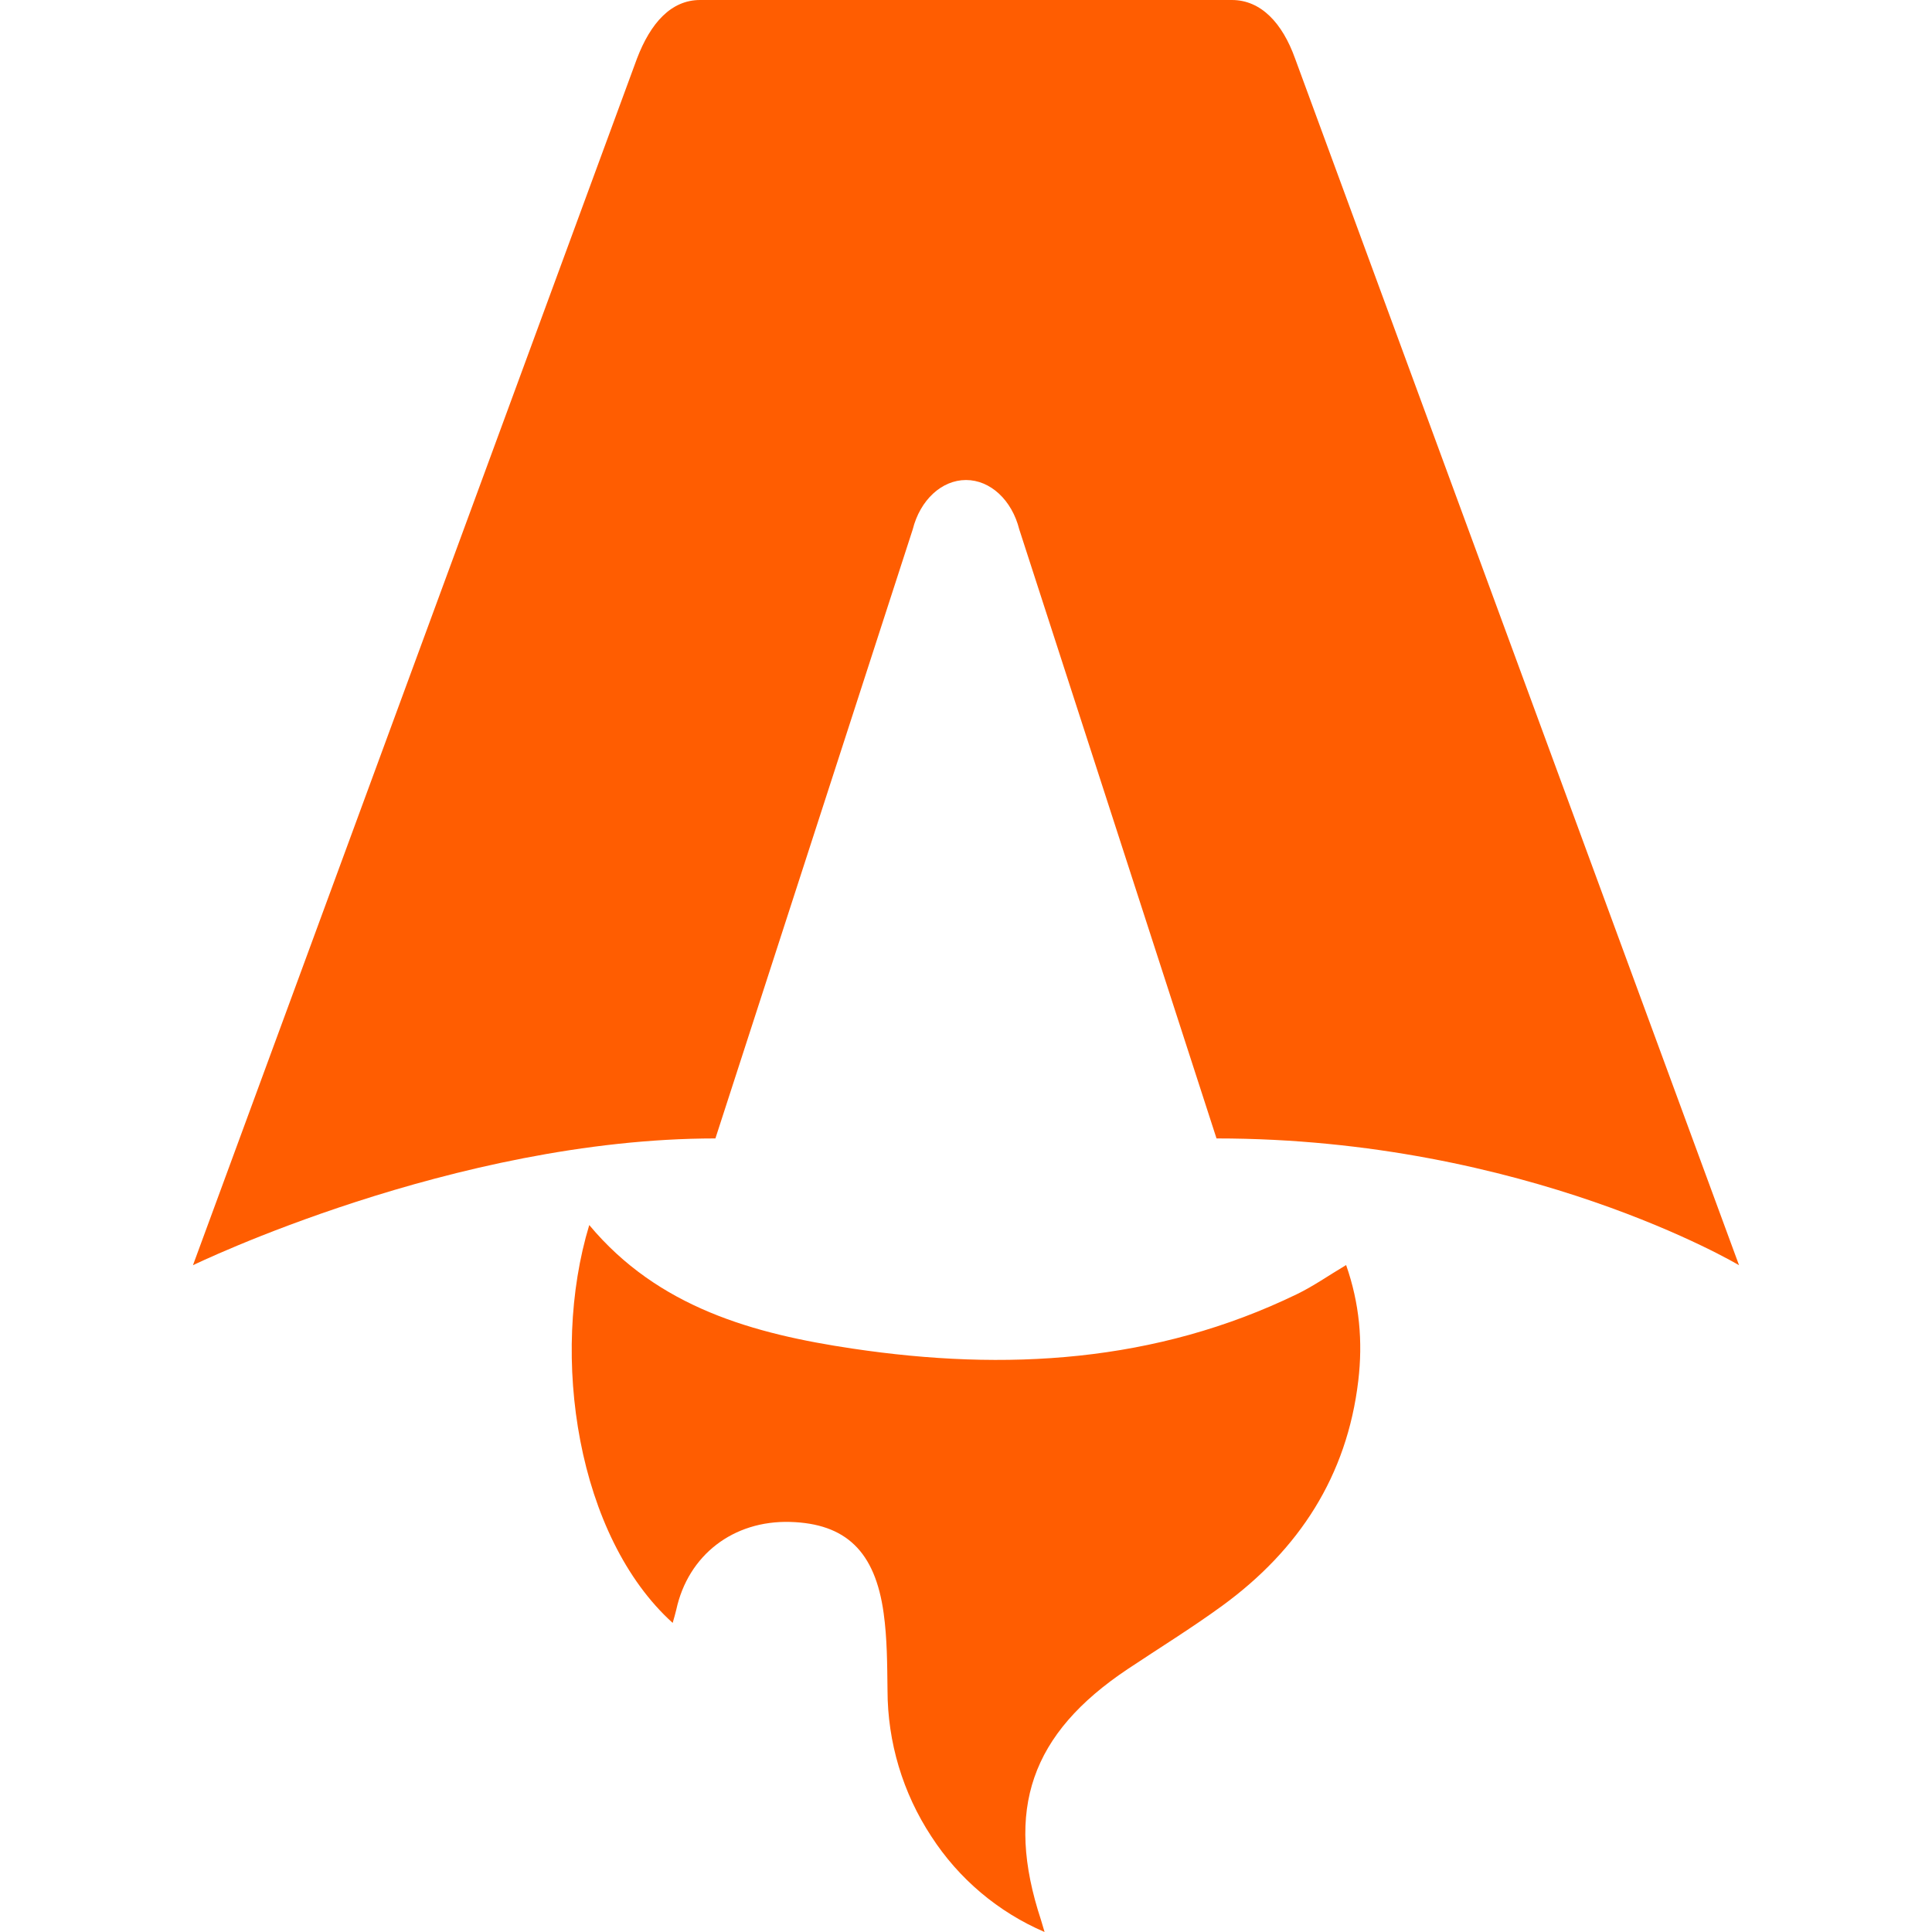
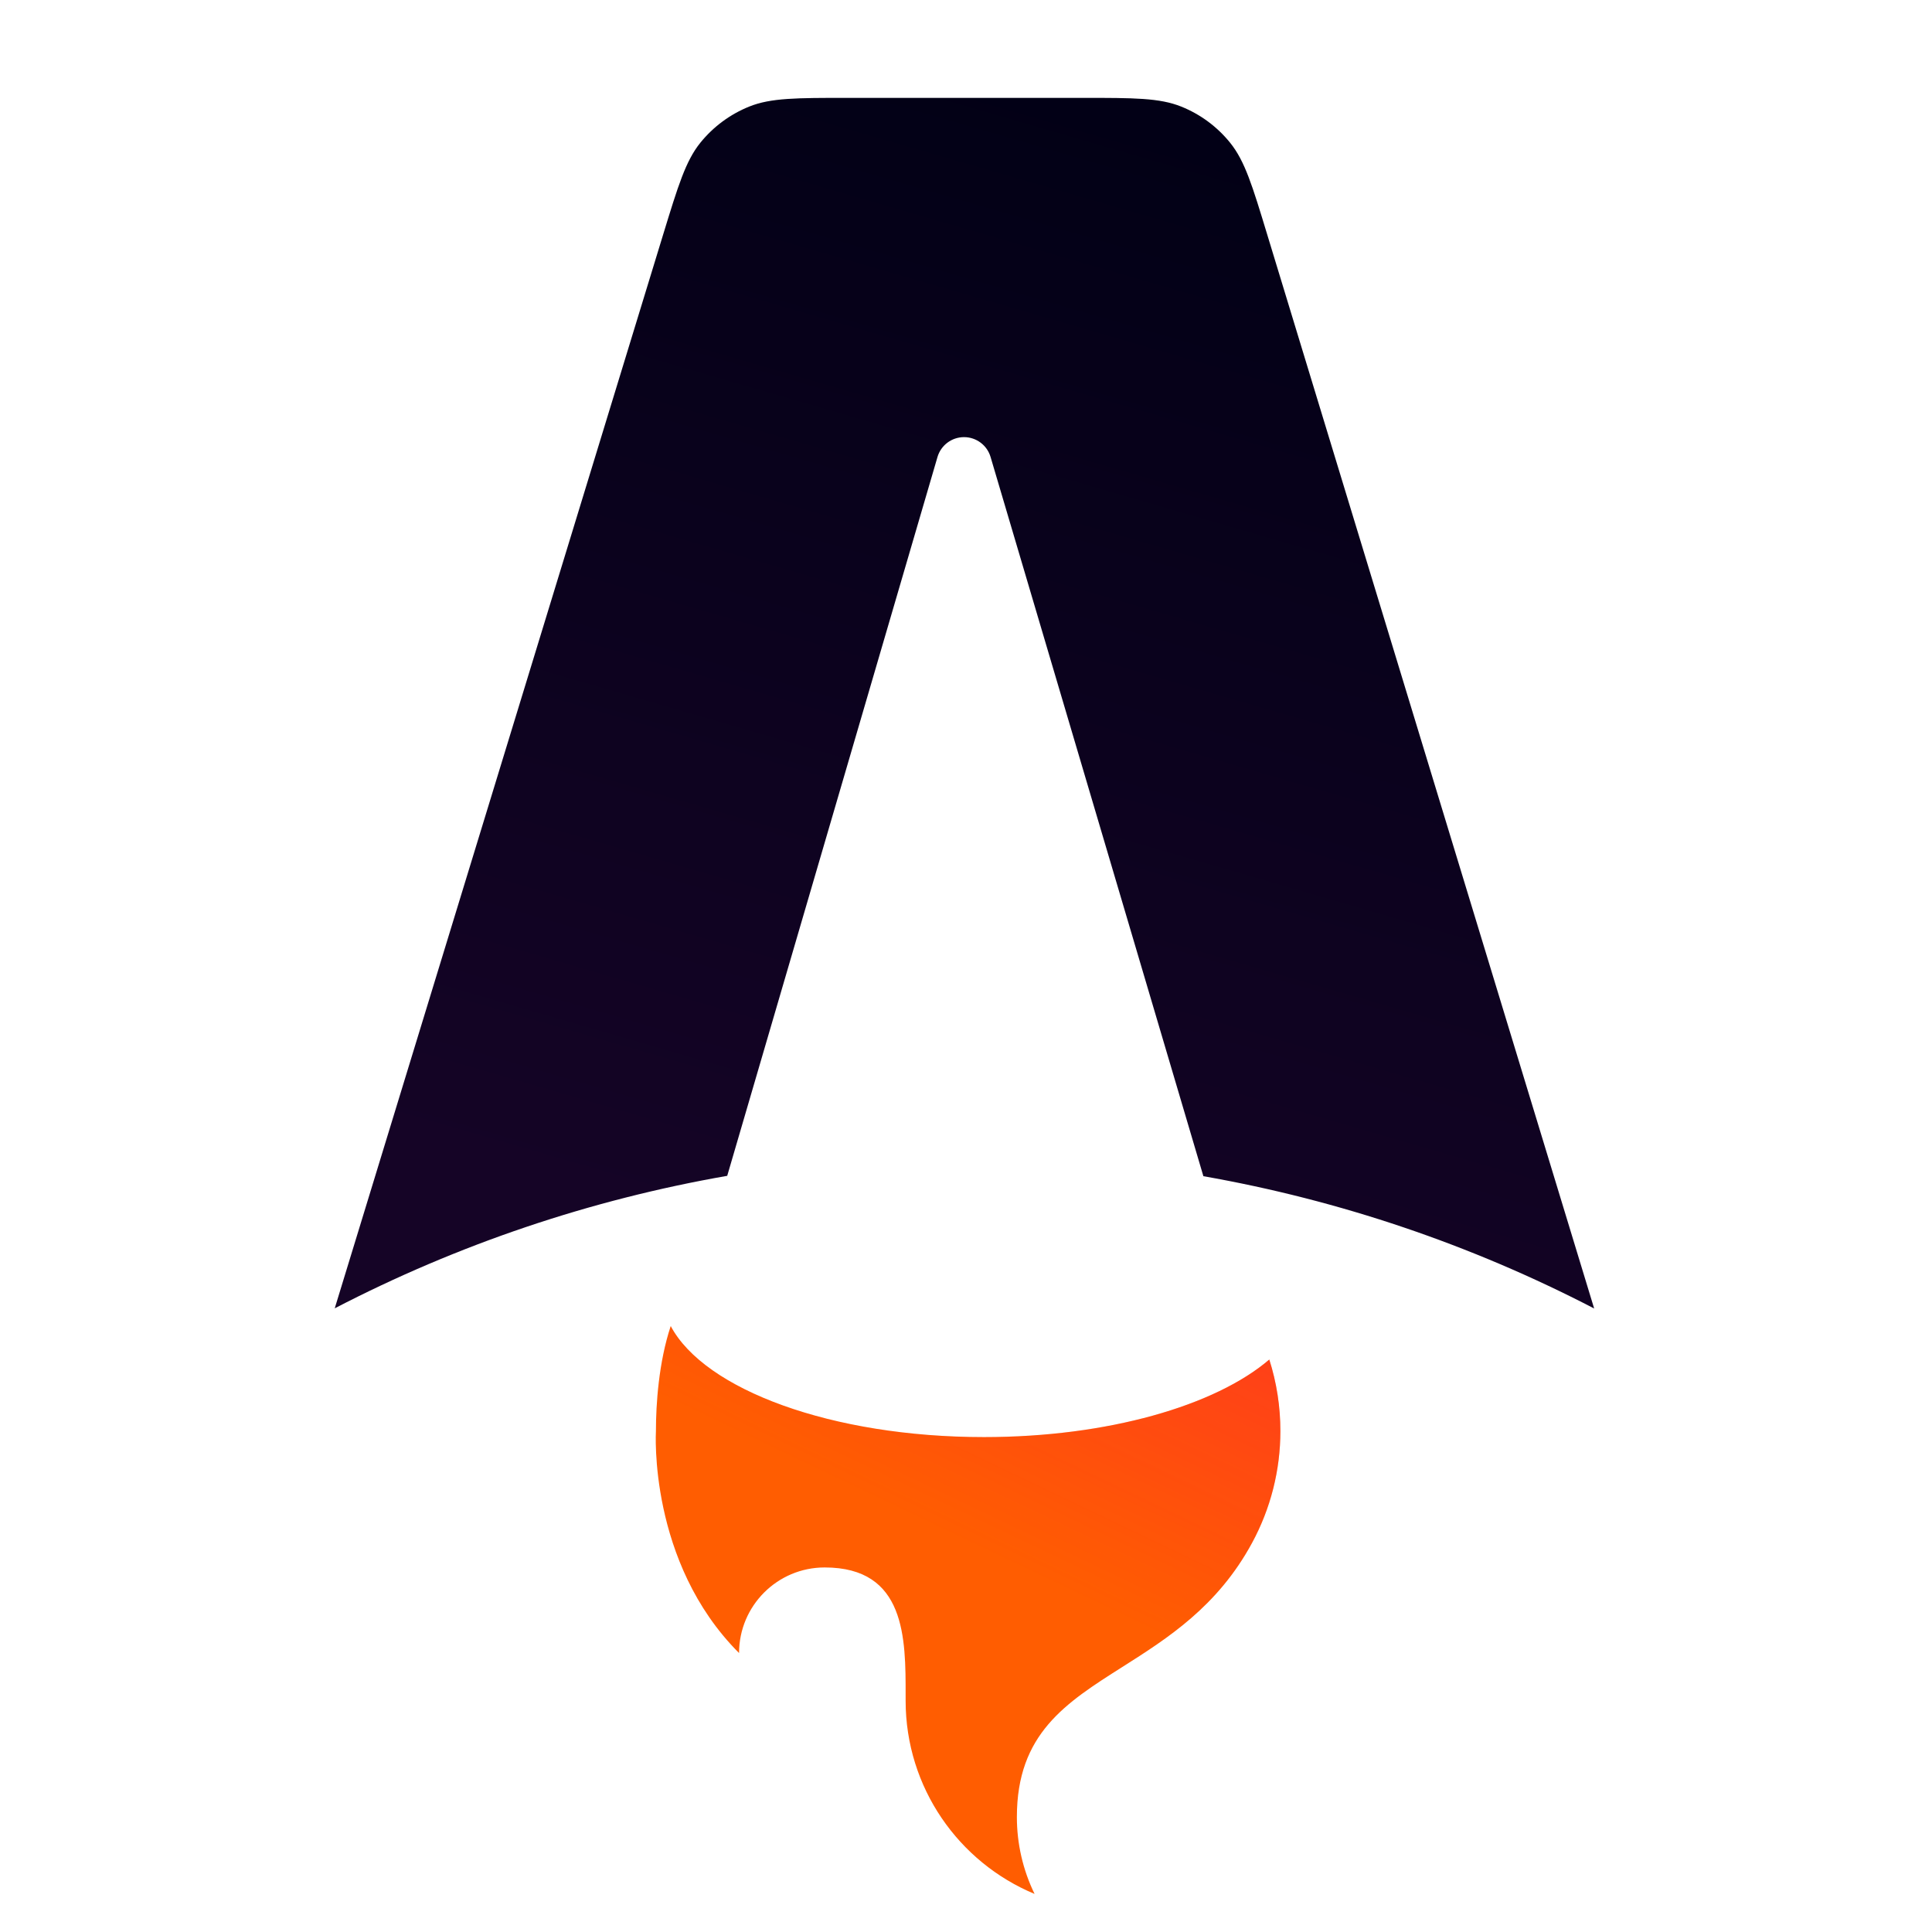
- <svg xmlns="http://www.w3.org/2000/svg" fill="#FF5D01" role="img" viewBox="0 0 24 24">
-   <path d="M8.358 20.162c-1.186-1.07-1.532-3.316-1.038-4.944.856 1.026 2.043 1.352 3.272 1.535 1.897.283 3.76.177 5.522-.678.202-.098.388-.229.608-.36.166.473.209.95.151 1.437-.14 1.185-.738 2.1-1.688 2.794-.38.277-.782.525-1.175.787-1.205.804-1.531 1.747-1.078 3.119l.044.148a3.158 3.158 0 0 1-1.407-1.188 3.31 3.31 0 0 1-.544-1.815c-.004-.32-.004-.642-.048-.958-.106-.769-.472-1.113-1.161-1.133-.707-.02-1.267.411-1.415 1.09-.012.053-.028.104-.045.165h.002zm-5.961-4.445s3.24-1.575 6.49-1.575l2.451-7.565c.092-.366.36-.614.662-.614.302 0 .57.248.662.614l2.45 7.565c3.85 0 6.491 1.575 6.491 1.575L16.088.727C15.93.285 15.663 0 15.303 0H8.697c-.36 0-.615.285-.784.727l-5.516 14.99z" />
+ <svg xmlns="http://www.w3.org/2000/svg" viewBox="0 0 128 128">
+   <defs>
+     <linearGradient id="a" x1="882.997" x2="638.955" y1="27.113" y2="866.902" gradientTransform="scale(.1)" gradientUnits="userSpaceOnUse">
+       <stop offset="0" stop-color="#000014" />
+       <stop offset="1" stop-color="#150426" />
+     </linearGradient>
+     <linearGradient id="b" x1="1001.68" x2="790.326" y1="652.45" y2="1094.91" gradientTransform="scale(.1)" gradientUnits="userSpaceOnUse">
+       <stop offset="0" stop-color="#ff1639" />
+       <stop offset="1" stop-color="#ff1639" stop-opacity="0" />
+     </linearGradient>
+   </defs>
+   <path fill="url(#a)" d="M81.504 9.465c.973 1.207 1.469 2.836 2.457 6.09l21.656 71.136a90.079 90.079 0 0 0-25.89-8.765L65.629 30.28a1.833 1.833 0 0 0-3.52.004L48.18 77.902a90.104 90.104 0 0 0-26.003 8.778l21.758-71.14c.996-3.25 1.492-4.876 2.464-6.083a8.023 8.023 0 0 1 3.243-2.398c1.433-.575 3.136-.575 6.535-.575H71.72c3.402 0 5.105 0 6.543.579a7.988 7.988 0 0 1 3.242 2.402Zm0 0" />
+   <path fill="#ff5d01" d="M84.094 90.074c-3.57 3.055-10.696 5.137-18.903 5.137-10.07 0-18.515-3.137-20.754-7.356-.8 2.418-.98 5.184-.98 6.954 0 0-.527 8.675 5.508 14.71a5.671 5.671 0 0 1 5.672-5.671c5.37 0 5.367 4.683 5.363 8.488v.336c0 5.773 3.527 10.719 8.543 12.805a11.62 11.62 0 0 1-1.172-5.098c0-5.508 3.23-7.555 6.988-9.938 2.989-1.894 6.309-4 8.594-8.222a15.513 15.513 0 0 0 1.875-7.41 15.55 15.55 0 0 0-.734-4.735Zm0 0" />
+   <path fill="url(#b)" d="M84.094 90.074c-3.57 3.055-10.696 5.137-18.903 5.137-10.07 0-18.515-3.137-20.754-7.356-.8 2.418-.98 5.184-.98 6.954 0 0-.527 8.675 5.508 14.71a5.671 5.671 0 0 1 5.672-5.671c5.37 0 5.367 4.683 5.363 8.488v.336c0 5.773 3.527 10.719 8.543 12.805a11.62 11.62 0 0 1-1.172-5.098c0-5.508 3.23-7.555 6.988-9.938 2.989-1.894 6.309-4 8.594-8.222a15.513 15.513 0 0 0 1.875-7.41 15.55 15.55 0 0 0-.734-4.735Zm0 0" />
</svg>
